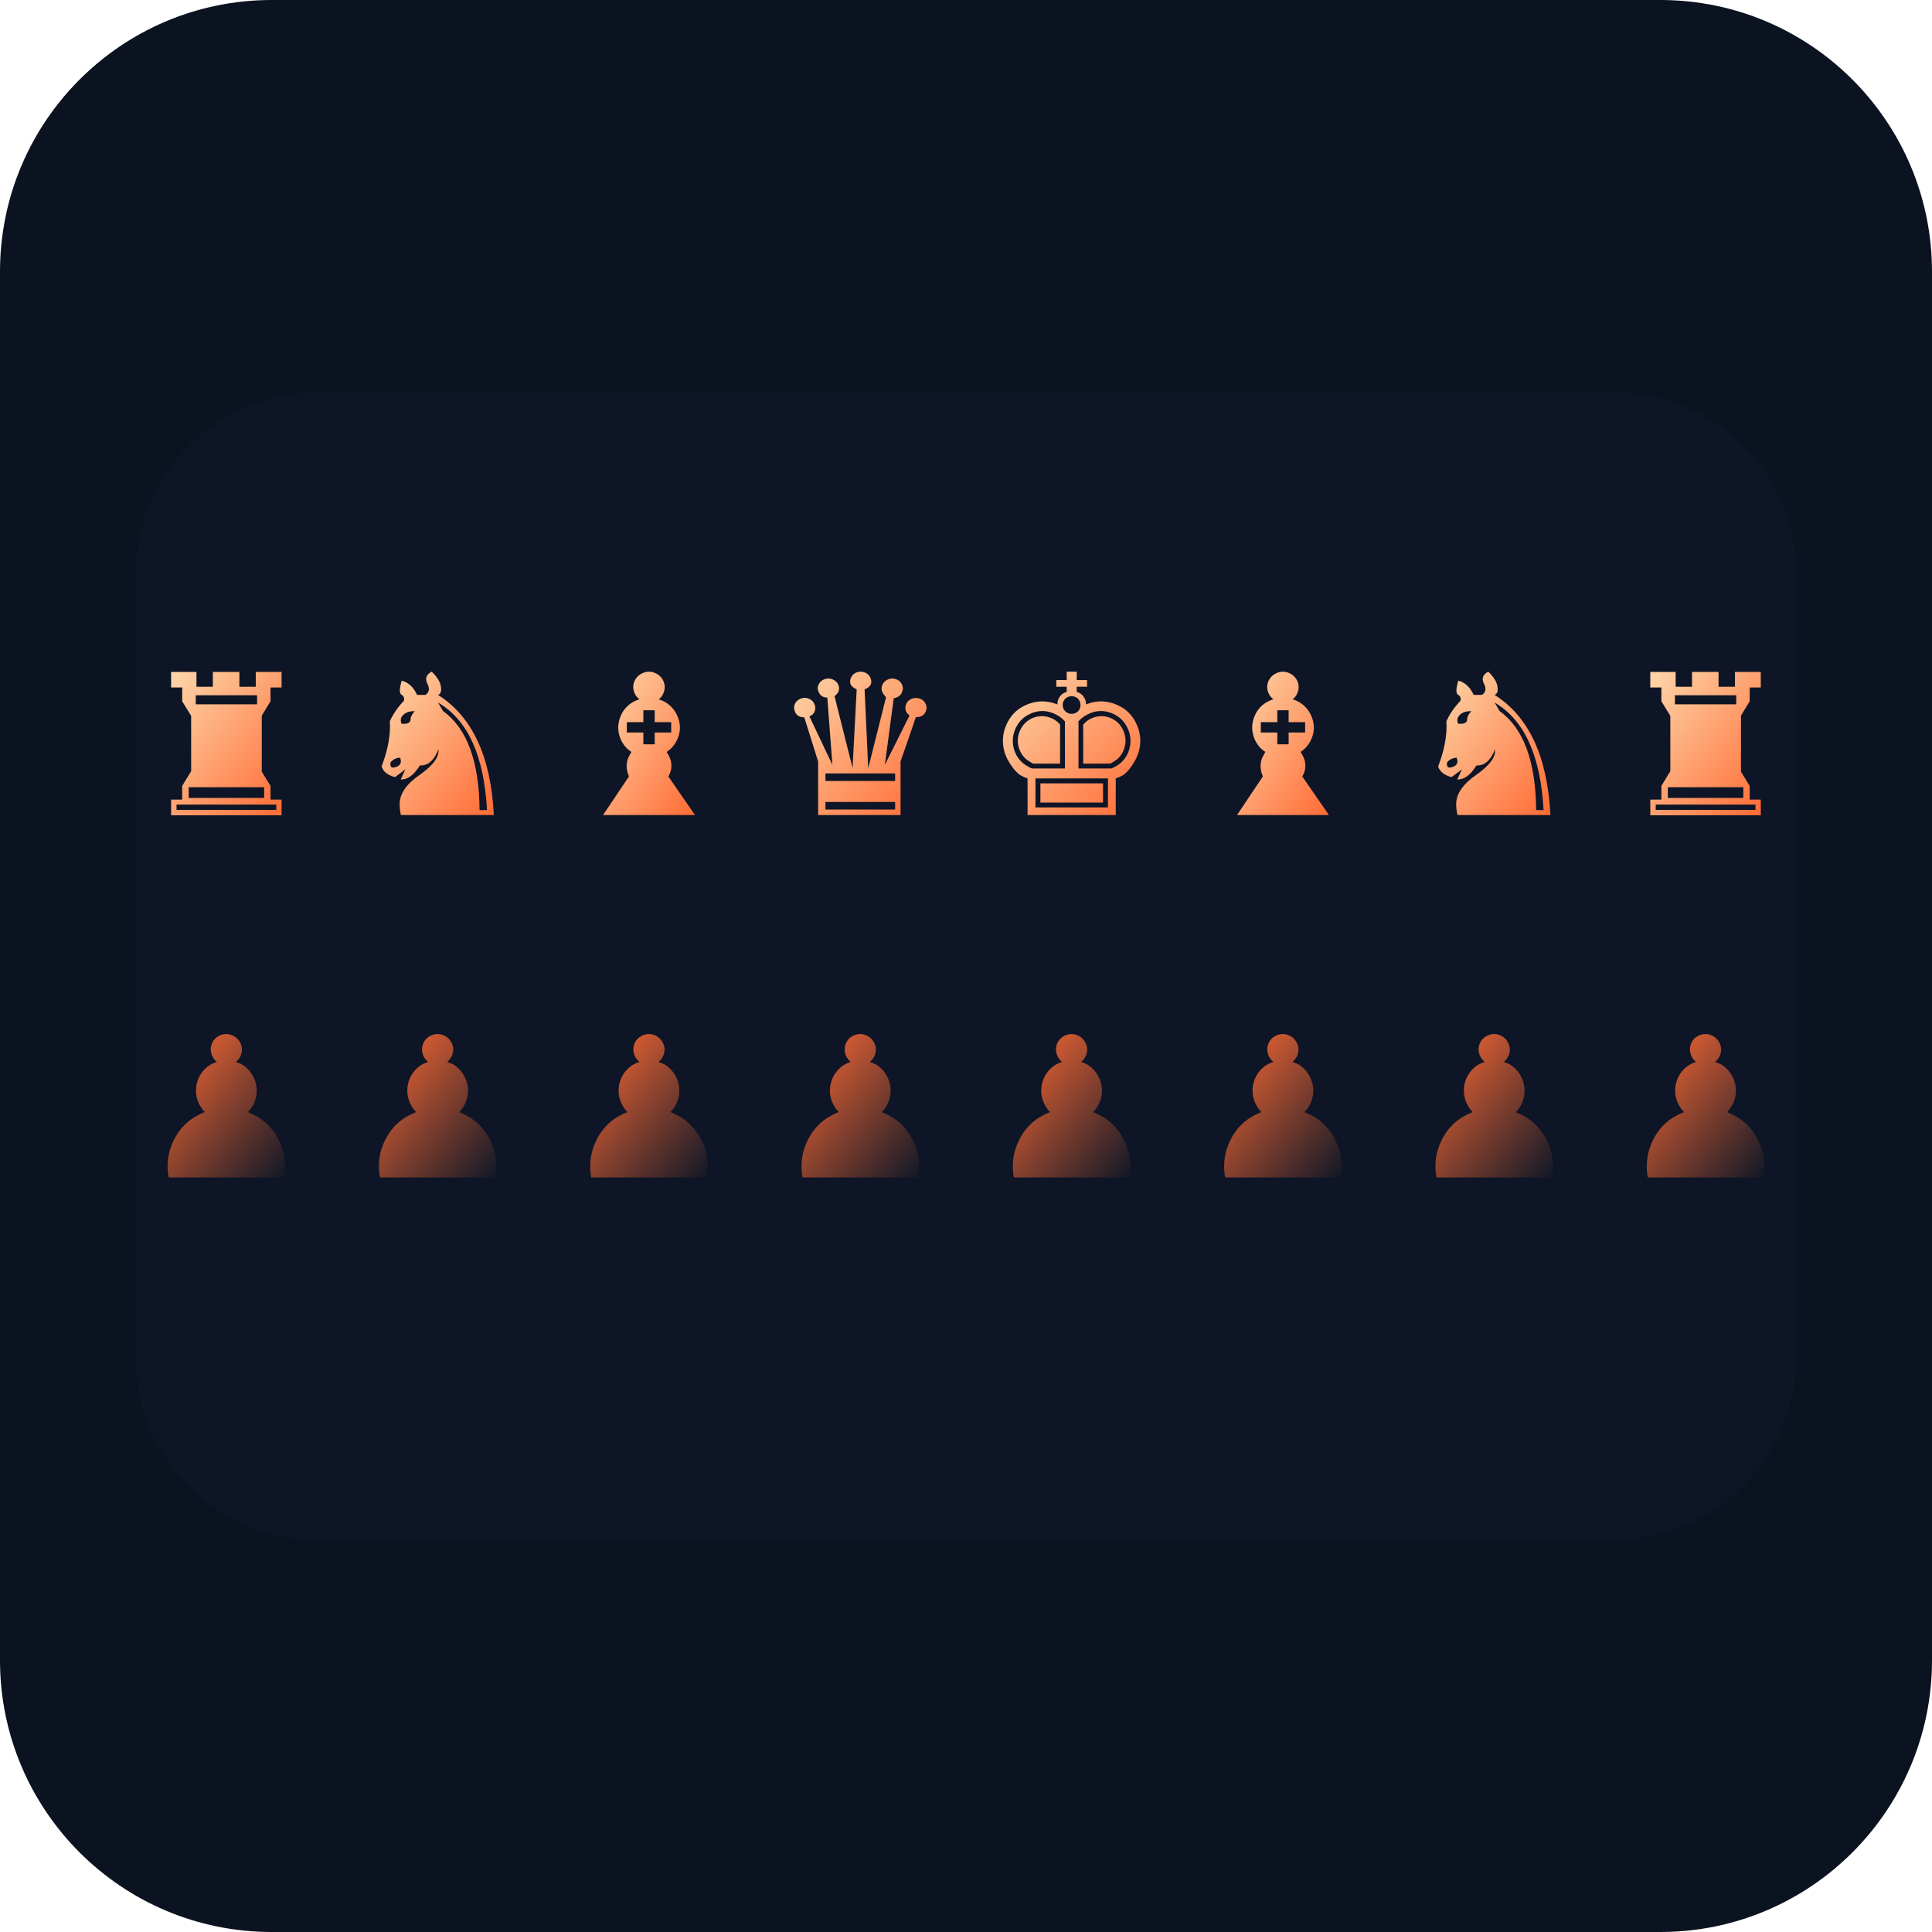
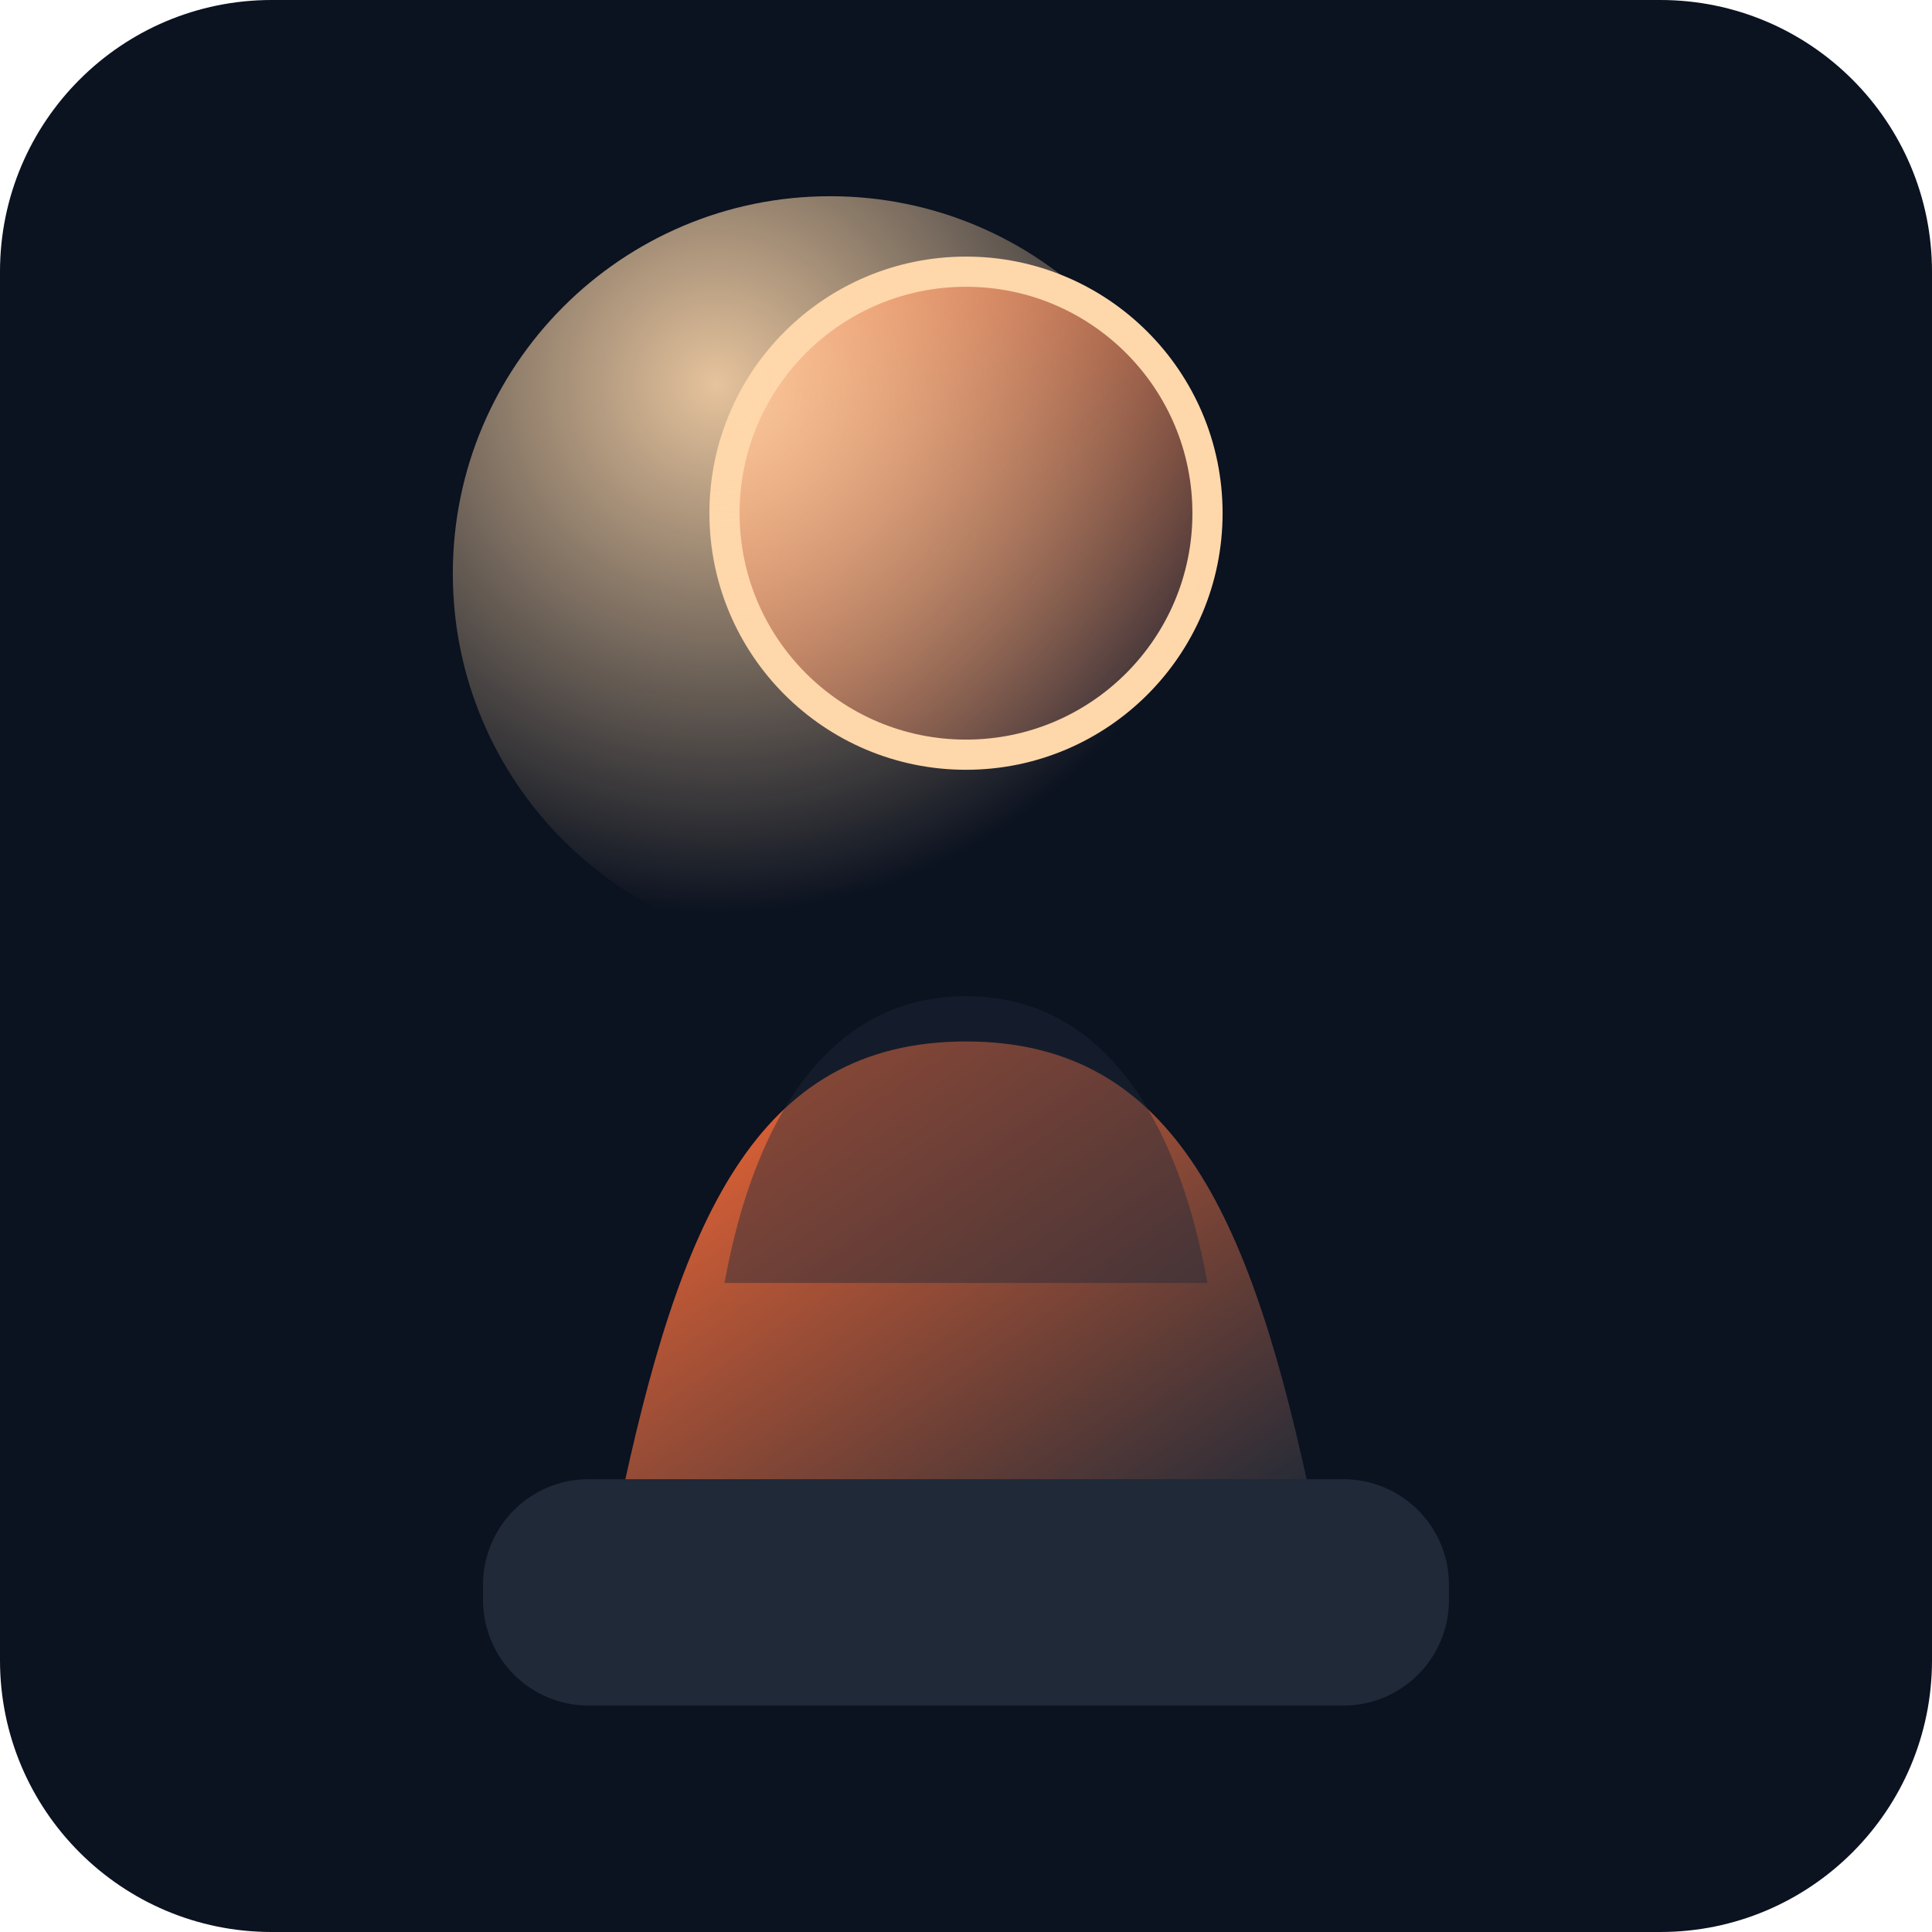
<svg xmlns="http://www.w3.org/2000/svg" width="256" height="256" viewBox="0 0 256 256">
  <defs>
-     <linearGradient id="piece" x1="0" y1="0" x2="1" y2="1">
+     <radialGradient id="shine" cx="35%" cy="25%" r="70%">
+       <stop offset="0%" stop-color="#fed7aa" stop-opacity="0.9" />
+       <stop offset="100%" stop-color="#fed7aa" stop-opacity="0" />
+     </radialGradient>
+     <linearGradient id="body" x1="0" y1="0" x2="1" y2="1">
      <stop offset="0%" stop-color="#ff6b35" />
-       <stop offset="100%" stop-color="#111827" />
-     </linearGradient>
-     <linearGradient id="pieceAlt" x1="0" y1="0" x2="1" y2="1">
-       <stop offset="0%" stop-color="#fed7aa" />
-       <stop offset="100%" stop-color="#ff6b35" />
+       <stop offset="100%" stop-color="#1f2937" />
    </linearGradient>
  </defs>
  <rect width="256" height="256" rx="36" fill="#0b1220" />
-   <rect x="18" y="52" width="220" height="152" rx="24" fill="#0f172a" opacity="0.65" />
-   <g font-family="'DejaVu Sans','Segoe UI Symbol','Noto Sans Symbols2','Apple Symbols',sans-serif" font-size="26" font-weight="700" text-anchor="middle">
-     <text x="30" y="108" fill="url(#pieceAlt)">♜</text>
-     <text x="58" y="108" fill="url(#pieceAlt)">♞</text>
-     <text x="86" y="108" fill="url(#pieceAlt)">♝</text>
-     <text x="114" y="108" fill="url(#pieceAlt)">♛</text>
-     <text x="142" y="108" fill="url(#pieceAlt)">♚</text>
-     <text x="170" y="108" fill="url(#pieceAlt)">♝</text>
-     <text x="198" y="108" fill="url(#pieceAlt)">♞</text>
-     <text x="226" y="108" fill="url(#pieceAlt)">♜</text>
-     <text x="30" y="156" fill="url(#piece)">♟</text>
-     <text x="58" y="156" fill="url(#piece)">♟</text>
-     <text x="86" y="156" fill="url(#piece)">♟</text>
-     <text x="114" y="156" fill="url(#piece)">♟</text>
-     <text x="142" y="156" fill="url(#piece)">♟</text>
-     <text x="170" y="156" fill="url(#piece)">♟</text>
-     <text x="198" y="156" fill="url(#piece)">♟</text>
-     <text x="226" y="156" fill="url(#piece)">♟</text>
-   </g>
+   <circle cx="128" cy="68" r="32" fill="url(#body)" stroke="#fed7aa" stroke-width="4" />
+   <path d="M82 200c8-38 18-62 46-62s38 24 46 62" fill="url(#body)" />
+   <path d="M96 170c4-22 14-38 32-38s28 16 32 38" fill="#1f2937" opacity="0.45" />
+   <rect x="64" y="196" width="128" height="30" rx="14" fill="#1f2937" />
+   <circle cx="110" cy="76" r="50" fill="url(#shine)" />
</svg>
